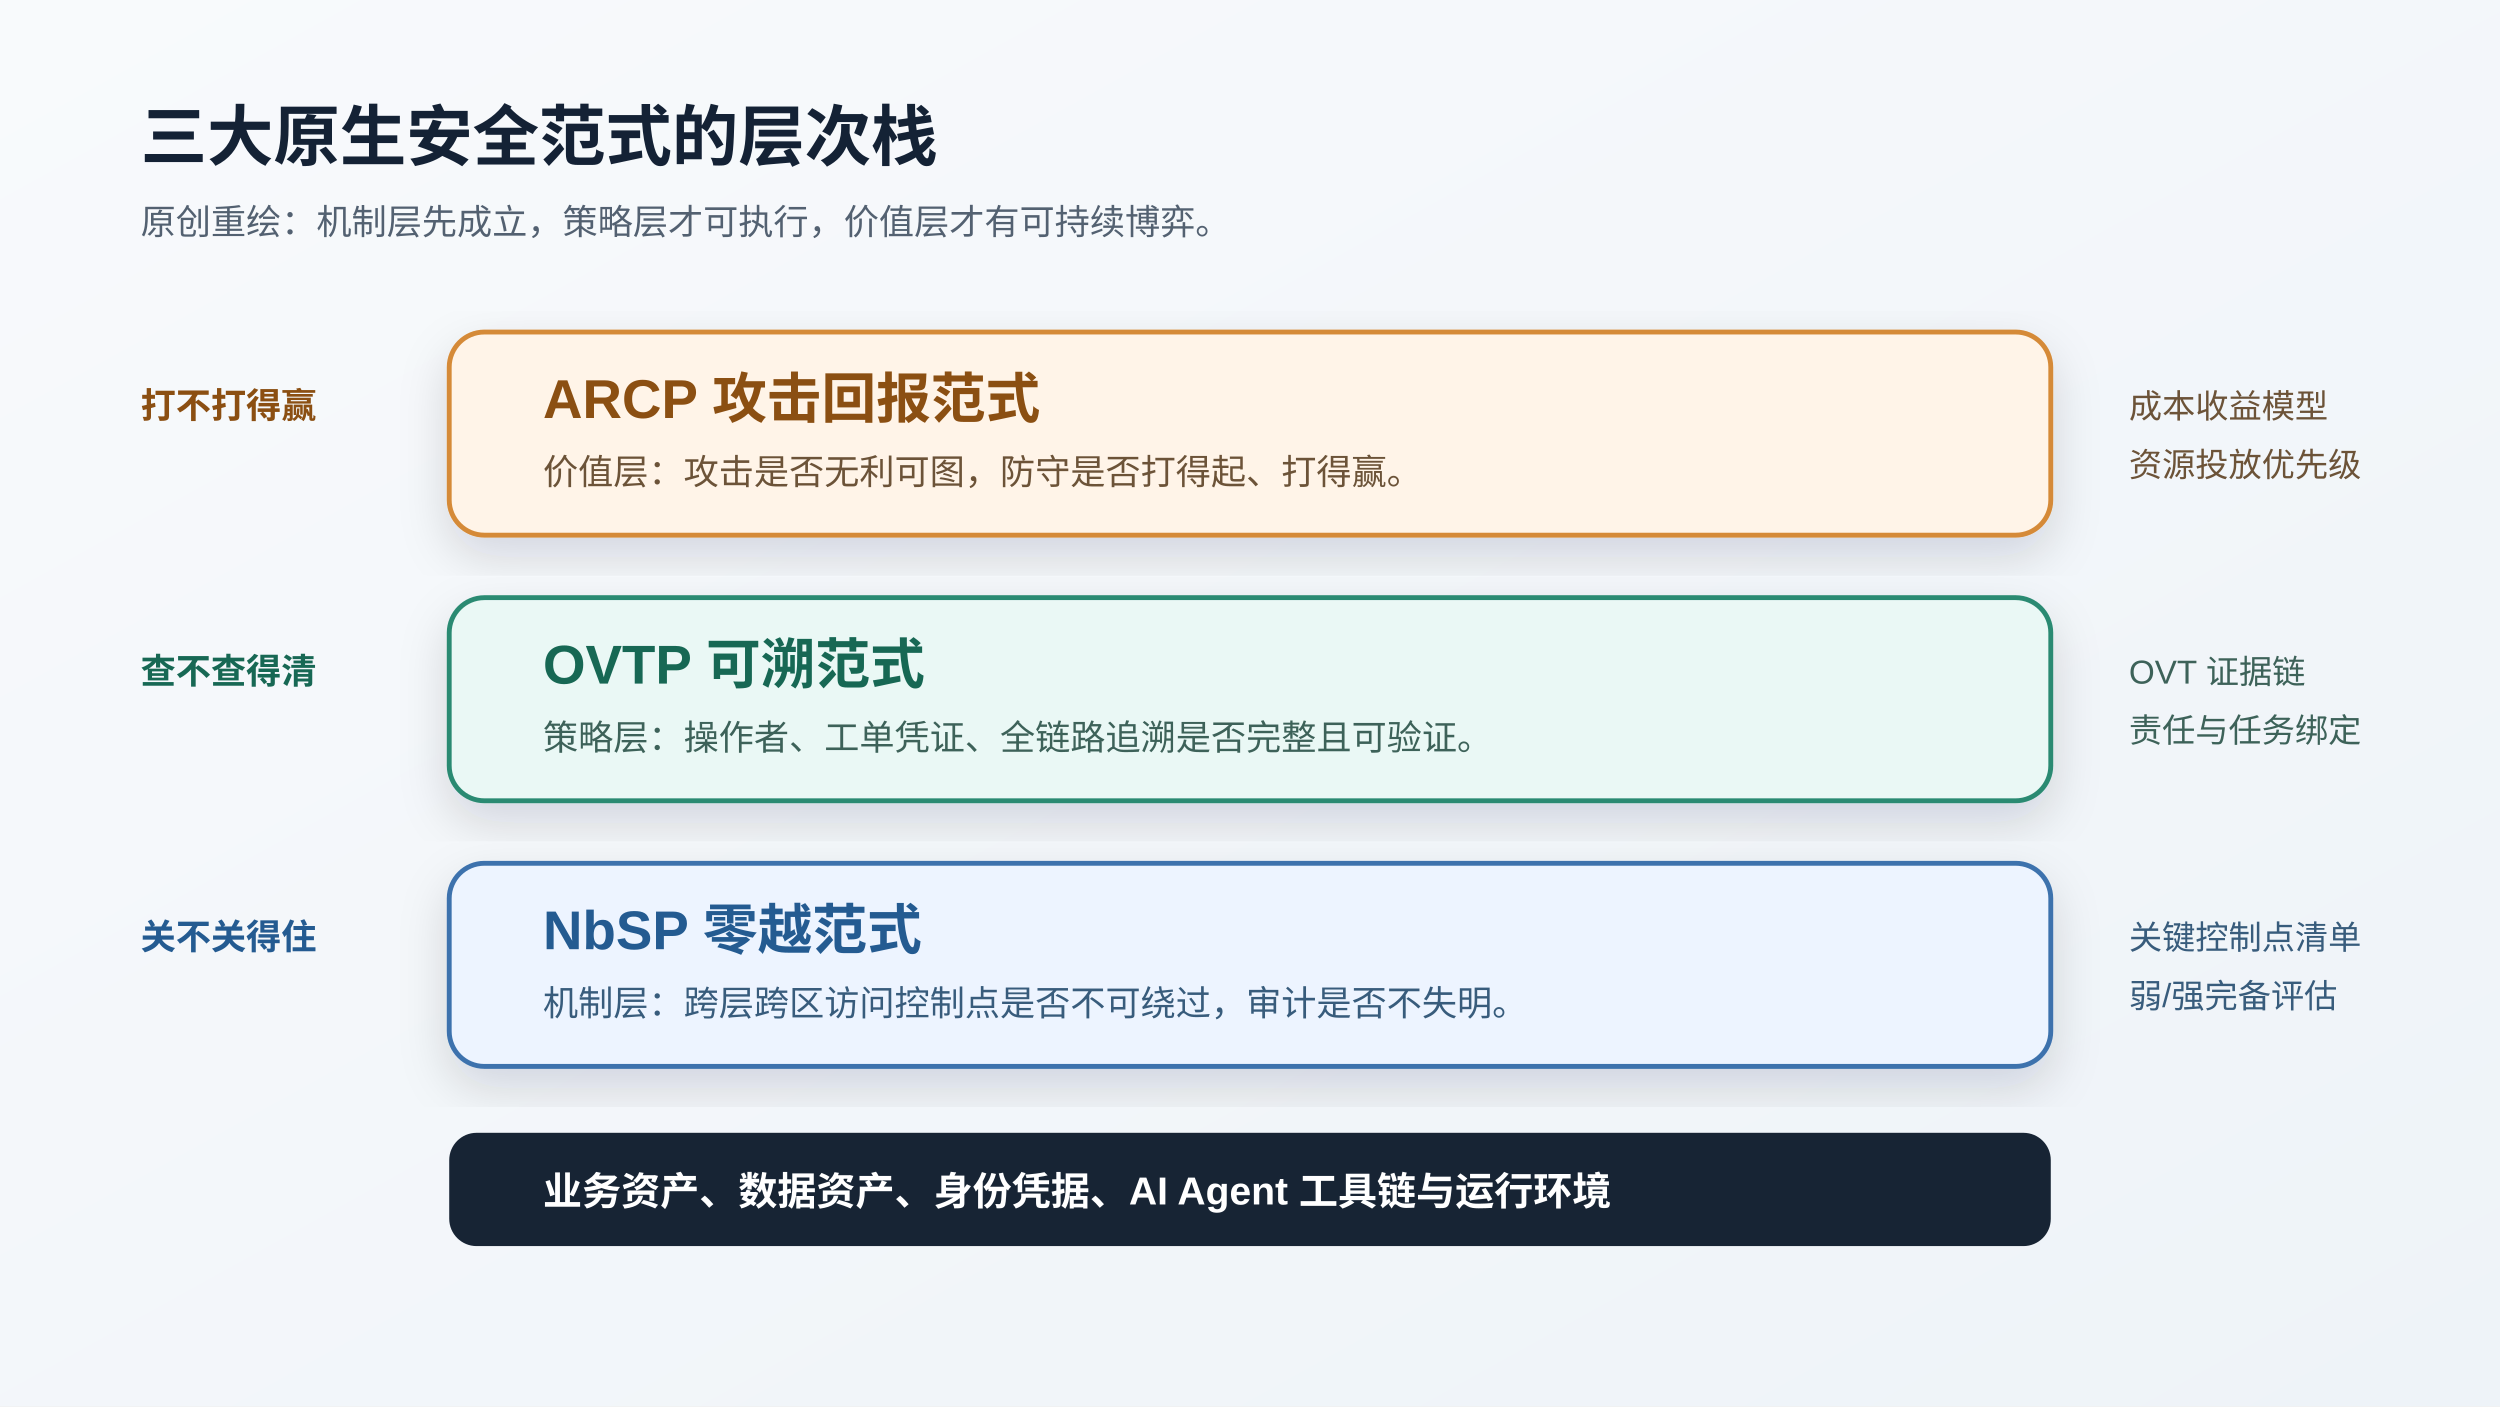
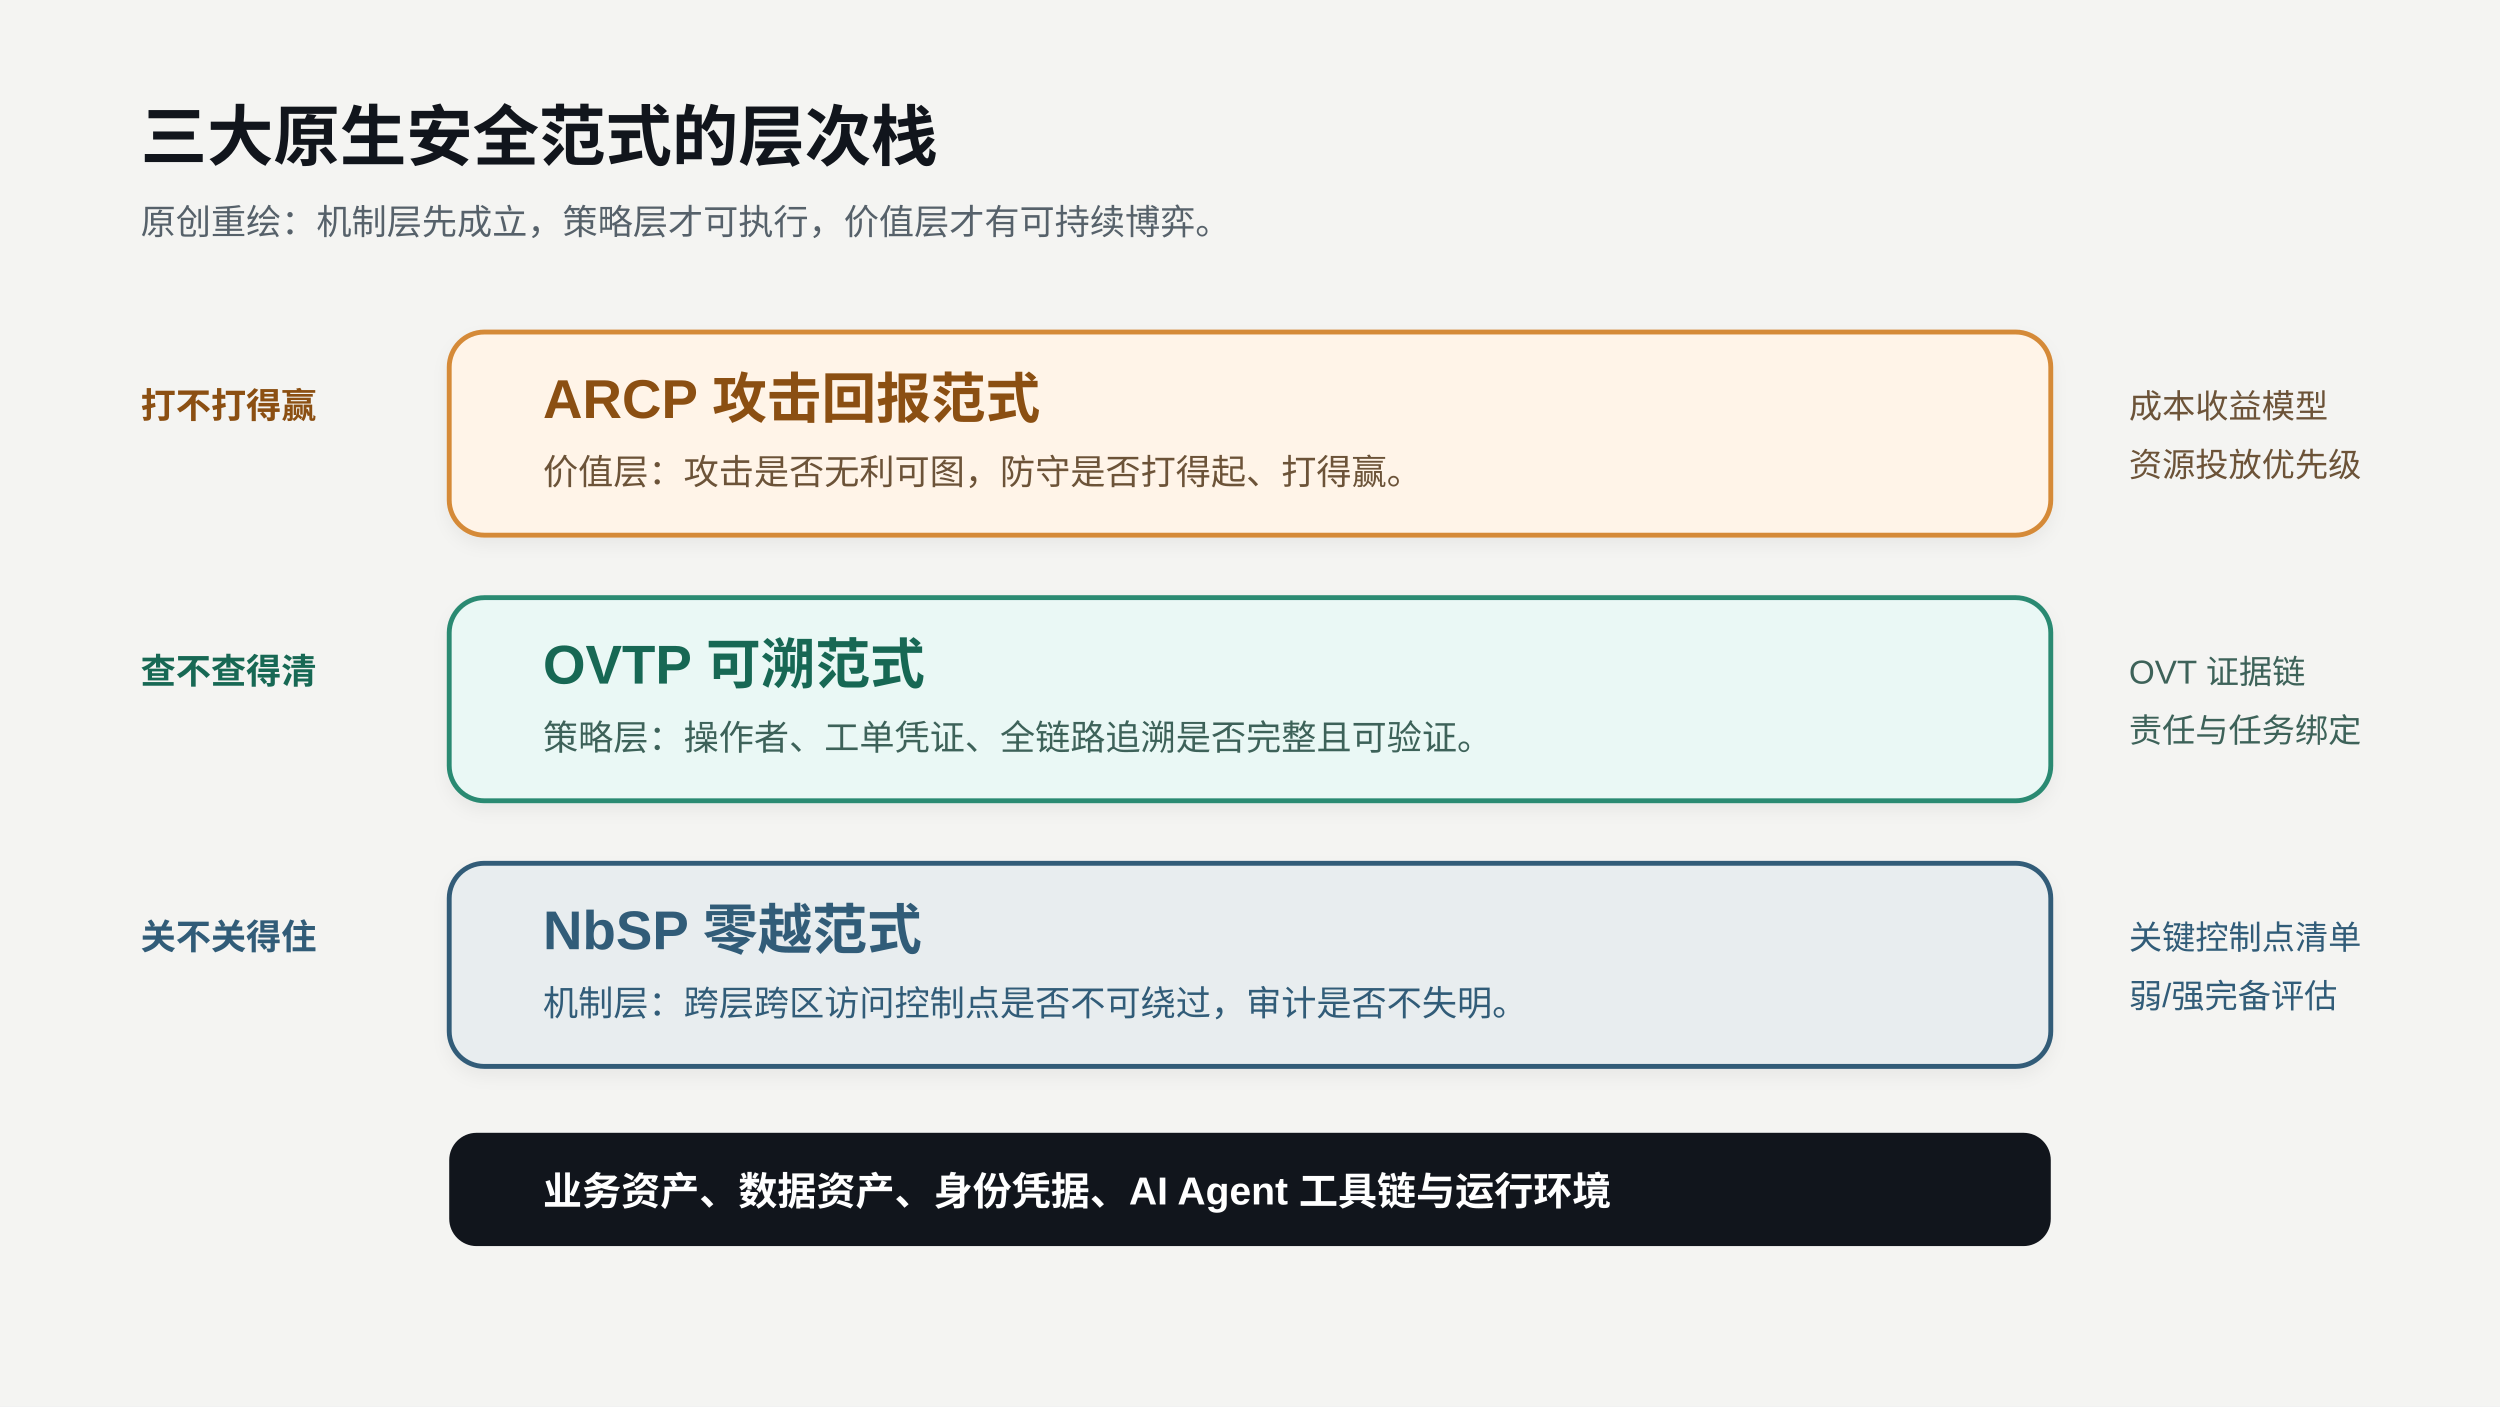
<svg xmlns="http://www.w3.org/2000/svg" width="1280" height="720" viewBox="0 0 1280 720" role="img" aria-labelledby="title desc">
  <defs>
    <linearGradient id="bg" x1="0" y1="0" x2="1" y2="1">
-       <stop offset="0" stop-color="#f8fafc" />
-       <stop offset="1" stop-color="#eef3f8" />
+       <stop offset="0" stop-color="#f4f4f2" />
+       <stop offset="1" stop-color="#f4f4f2" />
    </linearGradient>
    <filter id="shadow" x="-20%" y="-20%" width="140%" height="140%">
-       <feDropShadow dx="0" dy="10" stdDeviation="12" flood-color="#152234" flood-opacity="0.14" />
+       <feDropShadow dx="0" dy="4" stdDeviation="4" flood-color="#11151c" flood-opacity="0.05" />
    </filter>
  </defs>
  <rect width="1280" height="720" fill="url(#bg)" />
-   <text x="72" y="82" font-family="Arial, 'PingFang SC', 'Noto Sans CJK SC', sans-serif" font-size="34" font-weight="700" fill="#142235">三大原生安全范式的层次栈</text>
-   <text x="72" y="120" font-family="Arial, 'PingFang SC', 'Noto Sans CJK SC', sans-serif" font-size="18" fill="#536171">原创重绘：机制层先成立，策略层才可执行，价值层才有可持续博弈。</text>
+   <text x="72" y="82" font-family="Arial, 'PingFang SC', 'Noto Sans CJK SC', sans-serif" font-size="34" font-weight="700" fill="#11151c">三大原生安全范式的层次栈</text>
+   <text x="72" y="120" font-family="Arial, 'PingFang SC', 'Noto Sans CJK SC', sans-serif" font-size="18" fill="#56616a">原创重绘：机制层先成立，策略层才可执行，价值层才有可持续博弈。</text>
  <rect x="230" y="170" width="820" height="104" rx="18" fill="#fff4e8" stroke="#d58a37" stroke-width="2.5" filter="url(#shadow)" />
  <text x="278" y="214" font-family="Arial, 'PingFang SC', 'Noto Sans CJK SC', sans-serif" font-size="28" font-weight="700" fill="#8b4f12">ARCP 攻击回报范式</text>
  <text x="278" y="248" font-family="Arial, 'PingFang SC', 'Noto Sans CJK SC', sans-serif" font-size="18" fill="#6c5338">价值层：攻击是否无利可图，防守是否打得起、打得赢。</text>
  <rect x="230" y="306" width="820" height="104" rx="18" fill="#eaf8f5" stroke="#2b8a72" stroke-width="2.5" filter="url(#shadow)" />
  <text x="278" y="350" font-family="Arial, 'PingFang SC', 'Noto Sans CJK SC', sans-serif" font-size="28" font-weight="700" fill="#176854">OVTP 可溯范式</text>
  <text x="278" y="384" font-family="Arial, 'PingFang SC', 'Noto Sans CJK SC', sans-serif" font-size="18" fill="#3d6259">策略层：操作者、工单凭证、全链路追溯是否完整且可验证。</text>
-   <rect x="230" y="442" width="820" height="104" rx="18" fill="#edf4ff" stroke="#3d72ad" stroke-width="2.5" filter="url(#shadow)" />
-   <text x="278" y="486" font-family="Arial, 'PingFang SC', 'Noto Sans CJK SC', sans-serif" font-size="28" font-weight="700" fill="#245b91">NbSP 零越范式</text>
-   <text x="278" y="520" font-family="Arial, 'PingFang SC', 'Noto Sans CJK SC', sans-serif" font-size="18" fill="#385c7c">机制层：跨层跨区访问控制点是否不可绕过，审计是否不失明。</text>
-   <rect x="230" y="580" width="820" height="58" rx="14" fill="#172434" />
+   <rect x="230" y="442" width="820" height="104" rx="18" fill="#e8edef" stroke="#315c78" stroke-width="2.5" filter="url(#shadow)" />
+   <text x="278" y="486" font-family="Arial, 'PingFang SC', 'Noto Sans CJK SC', sans-serif" font-size="28" font-weight="700" fill="#315c78">NbSP 零越范式</text>
+   <text x="278" y="520" font-family="Arial, 'PingFang SC', 'Noto Sans CJK SC', sans-serif" font-size="18" fill="#315c78">机制层：跨层跨区访问控制点是否不可绕过，审计是否不失明。</text>
+   <rect x="230" y="580" width="820" height="58" rx="14" fill="#11151c" />
  <text x="278" y="617" font-family="Arial, 'PingFang SC', 'Noto Sans CJK SC', sans-serif" font-size="20" font-weight="700" fill="#ffffff">业务资产、数据资产、身份凭据、AI Agent 工具链与运行环境</text>
  <text x="72" y="214" font-family="Arial, 'PingFang SC', 'Noto Sans CJK SC', sans-serif" font-size="18" font-weight="700" fill="#8b4f12">打不打得赢</text>
  <text x="72" y="350" font-family="Arial, 'PingFang SC', 'Noto Sans CJK SC', sans-serif" font-size="18" font-weight="700" fill="#176854">查不查得清</text>
-   <text x="72" y="486" font-family="Arial, 'PingFang SC', 'Noto Sans CJK SC', sans-serif" font-size="18" font-weight="700" fill="#245b91">关不关得住</text>
+   <text x="72" y="486" font-family="Arial, 'PingFang SC', 'Noto Sans CJK SC', sans-serif" font-size="18" font-weight="700" fill="#315c78">关不关得住</text>
  <text x="1090" y="214" font-family="Arial, 'PingFang SC', 'Noto Sans CJK SC', sans-serif" font-size="17" fill="#6c5338">成本收益模型</text>
  <text x="1090" y="244" font-family="Arial, 'PingFang SC', 'Noto Sans CJK SC', sans-serif" font-size="17" fill="#6c5338">资源投放优先级</text>
  <text x="1090" y="350" font-family="Arial, 'PingFang SC', 'Noto Sans CJK SC', sans-serif" font-size="17" fill="#3d6259">OVT 证据链</text>
  <text x="1090" y="380" font-family="Arial, 'PingFang SC', 'Noto Sans CJK SC', sans-serif" font-size="17" fill="#3d6259">责任与任务绑定</text>
-   <text x="1090" y="486" font-family="Arial, 'PingFang SC', 'Noto Sans CJK SC', sans-serif" font-size="17" fill="#385c7c">关键控制点清单</text>
-   <text x="1090" y="516" font-family="Arial, 'PingFang SC', 'Noto Sans CJK SC', sans-serif" font-size="17" fill="#385c7c">弱/强完备评估</text>
+   <text x="1090" y="486" font-family="Arial, 'PingFang SC', 'Noto Sans CJK SC', sans-serif" font-size="17" fill="#315c78">关键控制点清单</text>
+   <text x="1090" y="516" font-family="Arial, 'PingFang SC', 'Noto Sans CJK SC', sans-serif" font-size="17" fill="#315c78">弱/强完备评估</text>
</svg>
